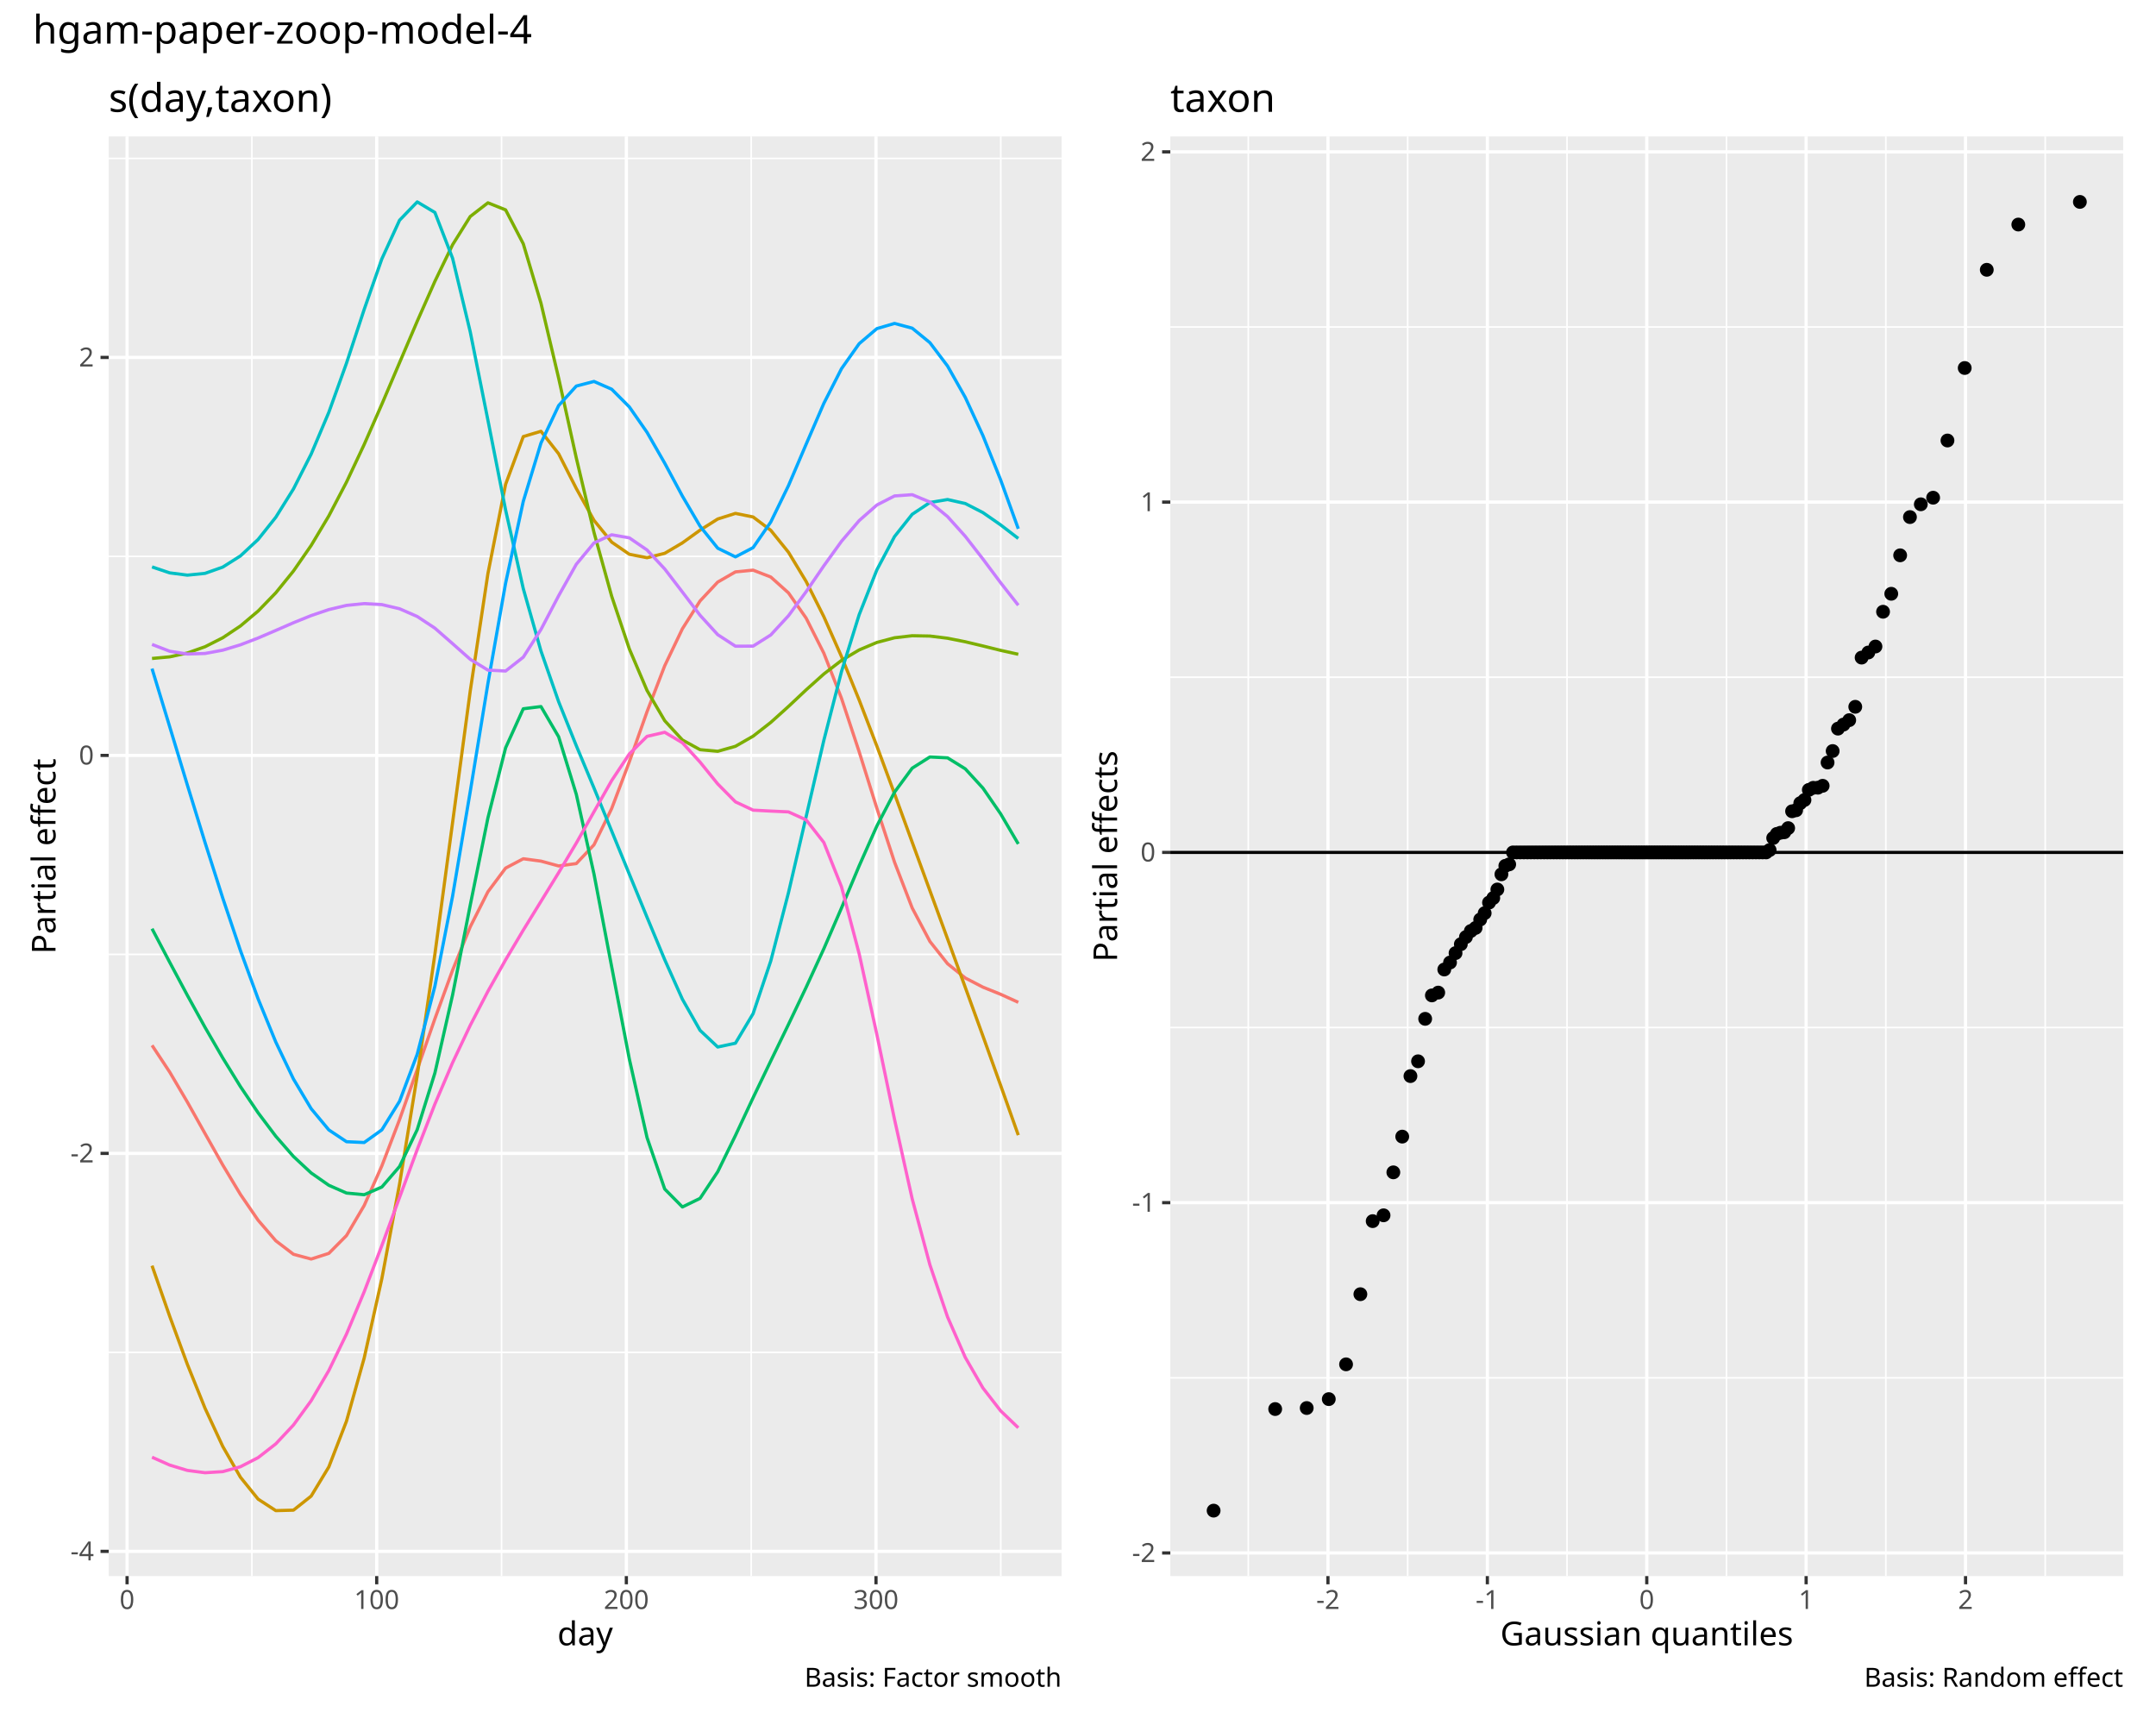
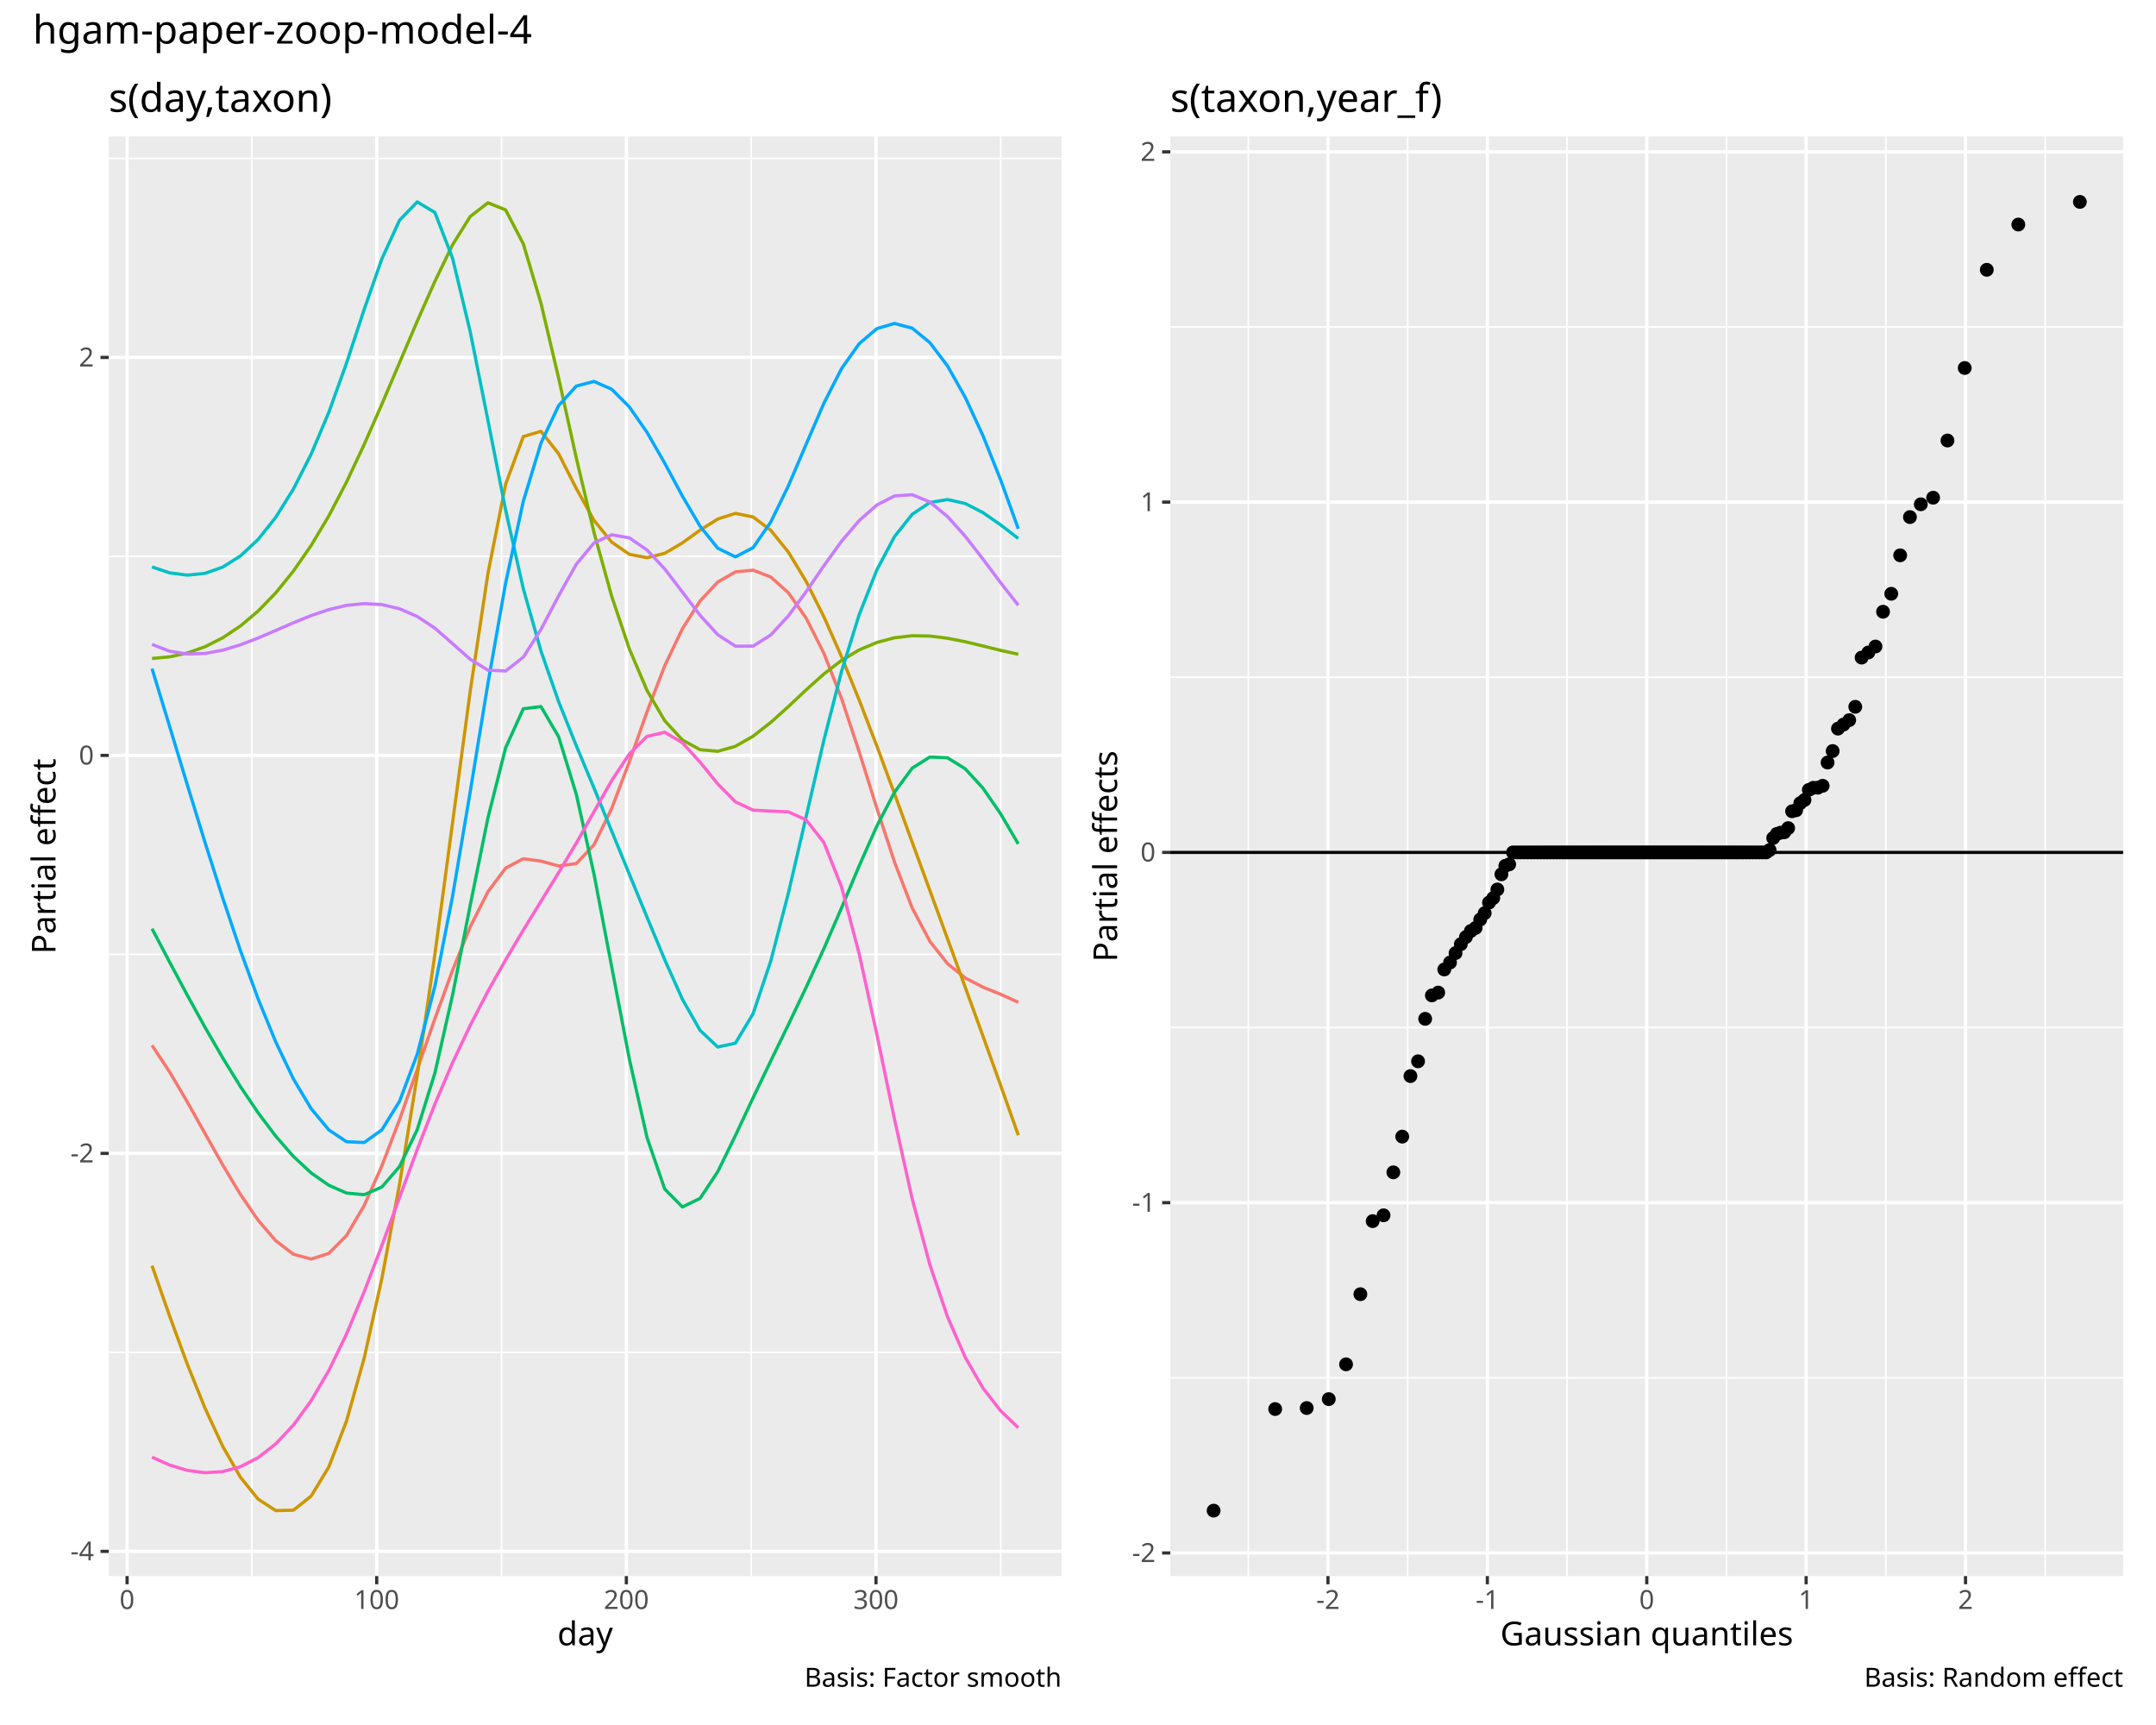
<svg xmlns="http://www.w3.org/2000/svg" class="svglite" data-engine-version="2.0" width="720.00pt" height="576.00pt" viewBox="0 0 720.00 576.00">
  <defs>
    <style type="text/css">
    .svglite line, .svglite polyline, .svglite polygon, .svglite path, .svglite rect, .svglite circle {
      fill: none;
      stroke: #000000;
      stroke-linecap: round;
      stroke-linejoin: round;
      stroke-miterlimit: 10.00;
    }
  </style>
  </defs>
  <rect width="100%" height="100%" style="stroke: none; fill: #FFFFFF;" />
  <defs>
    <clipPath id="cpMC4wMHw3MjAuMDB8MC4wMHw1NzYuMDA=">
      <rect x="0.00" y="0.00" width="720.00" height="576.00" />
    </clipPath>
  </defs>
  <g clip-path="url(#cpMC4wMHw3MjAuMDB8MC4wMHw1NzYuMDA=)">
    <rect x="0.00" y="0.00" width="720.00" height="576.00" style="stroke-width: 1.07; stroke: #FFFFFF; fill: #FFFFFF;" />
  </g>
  <defs>
    <clipPath id="cpMzYuMzF8NzA5LjA0fDQ1LjU3fDUyNi4yNw==">
      <rect x="36.31" y="45.57" width="672.73" height="480.70" />
    </clipPath>
  </defs>
  <g clip-path="url(#cpMzYuMzF8NzA5LjA0fDQ1LjU3fDUyNi4yNw==)">
</g>
  <g clip-path="url(#cpMC4wMHw3MjAuMDB8MC4wMHw1NzYuMDA=)">
</g>
  <defs>
    <clipPath id="cpNS40OHwzNjAuMDB8MjIuNzh8NTcwLjUy">
      <rect x="5.48" y="22.78" width="354.52" height="547.74" />
    </clipPath>
  </defs>
  <g clip-path="url(#cpNS40OHwzNjAuMDB8MjIuNzh8NTcwLjUy)">
    <rect x="5.48" y="22.78" width="354.52" height="547.74" style="stroke-width: 1.07; stroke: #FFFFFF; fill: #FFFFFF;" />
  </g>
  <g clip-path="url(#cpMC4wMHw3MjAuMDB8MC4wMHw1NzYuMDA=)">
</g>
  <defs>
    <clipPath id="cpMzYuMzF8MzU0LjUyfDQ1LjU3fDUyNi4yNw==">
      <rect x="36.31" y="45.57" width="318.21" height="480.70" />
    </clipPath>
  </defs>
  <g clip-path="url(#cpMzYuMzF8MzU0LjUyfDQ1LjU3fDUyNi4yNw==)">
    <rect x="36.31" y="45.57" width="318.21" height="480.70" style="stroke-width: 1.07; stroke: none; fill: #EBEBEB;" />
    <polyline points="36.31,451.57 354.52,451.57 " style="stroke-width: 0.53; stroke: #FFFFFF; stroke-linecap: butt;" />
    <polyline points="36.31,318.68 354.52,318.68 " style="stroke-width: 0.53; stroke: #FFFFFF; stroke-linecap: butt;" />
    <polyline points="36.31,185.79 354.52,185.79 " style="stroke-width: 0.53; stroke: #FFFFFF; stroke-linecap: butt;" />
    <polyline points="36.31,52.90 354.52,52.90 " style="stroke-width: 0.53; stroke: #FFFFFF; stroke-linecap: butt;" />
    <polyline points="84.12,526.27 84.12,45.57 " style="stroke-width: 0.53; stroke: #FFFFFF; stroke-linecap: butt;" />
    <polyline points="167.49,526.27 167.49,45.57 " style="stroke-width: 0.53; stroke: #FFFFFF; stroke-linecap: butt;" />
    <polyline points="250.85,526.27 250.85,45.57 " style="stroke-width: 0.53; stroke: #FFFFFF; stroke-linecap: butt;" />
    <polyline points="334.22,526.27 334.22,45.57 " style="stroke-width: 0.53; stroke: #FFFFFF; stroke-linecap: butt;" />
    <polyline points="36.31,518.02 354.52,518.02 " style="stroke-width: 1.07; stroke: #FFFFFF; stroke-linecap: butt;" />
    <polyline points="36.31,385.13 354.52,385.13 " style="stroke-width: 1.07; stroke: #FFFFFF; stroke-linecap: butt;" />
    <polyline points="36.31,252.24 354.52,252.24 " style="stroke-width: 1.07; stroke: #FFFFFF; stroke-linecap: butt;" />
    <polyline points="36.31,119.35 354.52,119.35 " style="stroke-width: 1.07; stroke: #FFFFFF; stroke-linecap: butt;" />
    <polyline points="42.44,526.27 42.44,45.57 " style="stroke-width: 1.07; stroke: #FFFFFF; stroke-linecap: butt;" />
    <polyline points="125.80,526.27 125.80,45.57 " style="stroke-width: 1.07; stroke: #FFFFFF; stroke-linecap: butt;" />
    <polyline points="209.17,526.27 209.17,45.57 " style="stroke-width: 1.07; stroke: #FFFFFF; stroke-linecap: butt;" />
    <polyline points="292.54,526.27 292.54,45.57 " style="stroke-width: 1.07; stroke: #FFFFFF; stroke-linecap: butt;" />
    <polyline points="50.77,349.05 56.68,357.99 62.58,368.01 68.48,378.53 74.39,389.00 80.29,398.83 86.20,407.45 92.10,414.31 98.00,418.82 103.91,420.41 109.81,418.52 115.71,412.57 121.62,402.54 127.52,389.31 133.43,373.85 139.33,357.15 145.23,340.19 151.14,323.96 157.04,309.48 162.94,297.77 168.85,289.87 174.75,286.75 180.66,287.54 186.56,289.15 192.46,288.36 198.37,282.09 204.27,269.98 210.17,254.36 216.08,237.65 221.98,222.31 227.89,209.95 233.79,200.66 239.69,194.36 245.60,190.96 251.50,190.38 257.40,192.67 263.31,197.97 269.21,206.40 275.12,218.10 281.02,233.19 286.92,251.03 292.83,269.89 298.73,287.89 304.63,303.19 310.54,314.35 316.44,321.80 322.35,326.56 328.25,329.62 334.15,332.00 340.06,334.69 " style="stroke-width: 1.07; stroke: #F8766D; stroke-linecap: butt;" />
    <polyline points="50.77,422.62 56.68,439.55 62.58,455.60 68.48,470.25 74.39,482.98 80.29,493.26 86.20,500.58 92.10,504.42 98.00,504.26 103.91,499.57 109.81,489.83 115.71,474.54 121.62,453.47 127.52,426.96 133.43,395.40 139.33,359.16 145.23,318.65 151.14,274.65 157.04,230.73 162.94,191.53 168.85,161.71 174.75,145.78 180.66,144.01 186.56,151.52 192.46,163.12 198.37,173.76 204.27,181.02 210.17,185.08 216.08,186.23 221.98,184.76 227.89,181.27 233.79,177.02 239.69,173.30 245.60,171.43 251.50,172.62 257.40,177.08 263.31,184.40 269.21,194.16 275.12,205.91 281.02,219.24 286.92,233.75 292.83,249.13 298.73,265.07 304.63,281.24 310.54,297.39 316.44,313.51 322.35,329.68 328.25,345.94 334.15,362.37 340.06,379.04 " style="stroke-width: 1.07; stroke: #CD9600; stroke-linecap: butt;" />
    <polyline points="50.77,219.87 56.68,219.33 62.58,218.04 68.48,215.95 74.39,212.96 80.29,209.02 86.20,204.04 92.10,197.95 98.00,190.67 103.91,182.14 109.81,172.27 115.71,160.99 121.62,148.42 127.52,134.97 133.43,121.10 139.33,107.28 145.23,93.95 151.14,81.73 157.04,72.29 162.94,67.72 168.85,70.08 174.75,81.41 180.66,101.25 186.56,126.27 192.46,152.94 198.37,177.80 204.27,199.09 210.17,216.69 216.08,230.56 221.98,240.65 227.89,247.09 233.79,250.33 239.69,250.87 245.60,249.20 251.50,245.82 257.40,241.22 263.31,235.90 269.21,230.35 275.12,225.06 281.02,220.52 286.92,217.02 292.83,214.52 298.73,212.96 304.63,212.28 310.54,212.39 316.44,213.12 322.35,214.29 328.25,215.70 334.15,217.16 340.06,218.47 " style="stroke-width: 1.07; stroke: #7CAE00; stroke-linecap: butt;" />
    <polyline points="50.77,310.10 56.68,321.33 62.58,332.37 68.48,343.06 74.39,353.26 80.29,362.82 86.20,371.58 92.10,379.41 98.00,386.16 103.91,391.66 109.81,395.78 115.71,398.37 121.62,398.93 127.52,396.36 133.43,389.51 139.33,377.21 145.23,358.30 151.14,332.23 157.04,302.23 162.94,273.12 168.85,249.70 174.75,236.67 180.66,235.93 186.56,246.02 192.46,265.25 198.37,291.88 204.27,322.81 210.17,353.64 216.08,379.86 221.98,397.03 227.89,403.02 233.79,400.15 239.69,391.25 245.60,379.16 251.50,366.54 257.40,354.26 263.31,342.07 269.21,329.68 275.12,316.80 281.02,303.18 286.92,289.12 292.83,275.81 298.73,264.51 304.63,256.50 310.54,252.76 316.44,253.05 322.35,256.72 328.25,263.16 334.15,271.73 340.06,281.80 " style="stroke-width: 1.07; stroke: #00BE67; stroke-linecap: butt;" />
    <polyline points="50.77,189.30 56.68,191.29 62.58,192.05 68.48,191.45 74.39,189.36 80.29,185.63 86.20,180.13 92.10,172.72 98.00,163.27 103.91,151.63 109.81,137.68 115.71,121.28 121.62,103.32 127.52,86.45 133.43,73.54 139.33,67.42 145.23,70.94 151.14,86.24 157.04,110.82 162.94,140.30 168.85,170.31 174.75,196.55 180.66,217.39 186.56,234.31 192.46,249.01 198.37,263.15 204.27,277.49 210.17,291.91 216.08,306.29 221.98,320.45 227.89,333.66 233.79,344.05 239.69,349.61 245.60,348.34 251.50,338.47 257.40,320.88 263.31,298.10 269.21,272.69 275.12,247.22 281.02,224.23 286.92,205.26 292.83,190.28 298.73,179.16 304.63,171.73 310.54,167.79 316.44,166.80 322.35,168.13 328.25,171.16 334.15,175.26 340.06,179.80 " style="stroke-width: 1.07; stroke: #00BFC4; stroke-linecap: butt;" />
    <polyline points="50.77,223.26 56.68,242.68 62.58,262.17 68.48,281.35 74.39,299.88 80.29,317.40 86.20,333.54 92.10,347.96 98.00,360.30 103.91,370.20 109.81,377.29 115.71,381.23 121.62,381.50 127.52,377.27 133.43,367.73 139.33,352.03 145.23,329.33 151.14,299.24 157.04,264.31 162.94,228.23 168.85,194.71 174.75,167.42 180.66,147.94 186.56,135.43 192.46,128.91 198.37,127.37 204.27,129.96 210.17,135.88 216.08,144.37 221.98,154.66 227.89,165.66 233.79,175.71 239.69,183.05 245.60,185.95 251.50,182.86 257.40,174.31 263.31,162.17 269.21,148.34 275.12,134.69 281.02,123.11 286.92,114.76 292.83,109.73 298.73,108.00 304.63,109.58 310.54,114.42 316.44,122.23 322.35,132.69 328.25,145.46 334.15,160.20 340.06,176.57 " style="stroke-width: 1.07; stroke: #00A9FF; stroke-linecap: butt;" />
    <polyline points="50.77,215.18 56.68,217.46 62.58,218.39 68.48,218.20 74.39,217.10 80.29,215.31 86.20,213.04 92.10,210.51 98.00,207.94 103.91,205.55 109.81,203.55 115.71,202.15 121.62,201.55 127.52,201.88 133.43,203.27 139.33,205.85 145.23,209.75 151.14,214.92 157.04,220.15 162.94,223.76 168.85,224.06 174.75,219.44 180.66,210.19 186.56,198.93 192.46,188.41 198.37,181.29 204.27,178.57 210.17,179.60 216.08,183.65 221.98,189.98 227.89,197.69 233.79,205.45 239.69,211.93 245.60,215.77 251.50,215.75 257.40,212.02 263.31,205.61 269.21,197.57 275.12,188.94 281.02,180.75 286.92,173.83 292.83,168.63 298.73,165.60 304.63,165.18 310.54,167.64 316.44,172.50 322.35,179.08 328.25,186.67 334.15,194.57 340.06,202.10 " style="stroke-width: 1.07; stroke: #C77CFF; stroke-linecap: butt;" />
    <polyline points="50.77,486.58 56.68,489.21 62.58,490.99 68.48,491.76 74.39,491.40 80.29,489.76 86.20,486.72 92.10,482.12 98.00,475.83 103.91,467.72 109.81,457.64 115.71,445.47 121.62,431.34 127.52,415.90 133.43,399.85 139.33,383.87 145.23,368.67 151.14,354.84 157.04,342.37 162.94,331.01 168.85,320.50 174.75,310.58 180.66,300.98 186.56,291.40 192.46,281.51 198.37,271.05 204.27,260.64 210.17,251.75 216.08,245.88 221.98,244.52 227.89,248.02 233.79,254.48 239.69,261.77 245.60,267.75 251.50,270.52 257.40,270.83 263.31,271.10 269.21,273.77 275.12,281.31 281.02,296.11 286.92,318.47 292.83,345.44 298.73,373.80 304.63,400.32 310.54,422.34 316.44,439.76 322.35,453.25 328.25,463.47 334.15,471.08 340.06,476.75 " style="stroke-width: 1.07; stroke: #FF61CC; stroke-linecap: butt;" />
  </g>
  <g clip-path="url(#cpMC4wMHw3MjAuMDB8MC4wMHw1NzYuMDA=)">
    <text x="31.38" y="521.04" text-anchor="end" style="font-size: 8.80px; fill: #4D4D4D; font-family: sans;" textLength="7.82px" lengthAdjust="spacingAndGlyphs">-4</text>
    <text x="31.38" y="388.15" text-anchor="end" style="font-size: 8.80px; fill: #4D4D4D; font-family: sans;" textLength="7.82px" lengthAdjust="spacingAndGlyphs">-2</text>
    <text x="31.38" y="255.27" text-anchor="end" style="font-size: 8.80px; fill: #4D4D4D; font-family: sans;" textLength="4.89px" lengthAdjust="spacingAndGlyphs">0</text>
    <text x="31.38" y="122.38" text-anchor="end" style="font-size: 8.80px; fill: #4D4D4D; font-family: sans;" textLength="4.89px" lengthAdjust="spacingAndGlyphs">2</text>
    <polyline points="33.57,518.02 36.31,518.02 " style="stroke-width: 1.07; stroke: #333333; stroke-linecap: butt;" />
    <polyline points="33.57,385.13 36.31,385.13 " style="stroke-width: 1.07; stroke: #333333; stroke-linecap: butt;" />
    <polyline points="33.57,252.24 36.31,252.24 " style="stroke-width: 1.07; stroke: #333333; stroke-linecap: butt;" />
    <polyline points="33.57,119.35 36.31,119.35 " style="stroke-width: 1.07; stroke: #333333; stroke-linecap: butt;" />
    <polyline points="42.44,529.01 42.44,526.27 " style="stroke-width: 1.07; stroke: #333333; stroke-linecap: butt;" />
    <polyline points="125.80,529.01 125.80,526.27 " style="stroke-width: 1.07; stroke: #333333; stroke-linecap: butt;" />
    <polyline points="209.17,529.01 209.17,526.27 " style="stroke-width: 1.07; stroke: #333333; stroke-linecap: butt;" />
    <polyline points="292.54,529.01 292.54,526.27 " style="stroke-width: 1.07; stroke: #333333; stroke-linecap: butt;" />
    <text x="42.44" y="537.26" text-anchor="middle" style="font-size: 8.80px; fill: #4D4D4D; font-family: sans;" textLength="4.89px" lengthAdjust="spacingAndGlyphs">0</text>
    <text x="125.80" y="537.26" text-anchor="middle" style="font-size: 8.80px; fill: #4D4D4D; font-family: sans;" textLength="14.68px" lengthAdjust="spacingAndGlyphs">100</text>
    <text x="209.17" y="537.26" text-anchor="middle" style="font-size: 8.80px; fill: #4D4D4D; font-family: sans;" textLength="14.68px" lengthAdjust="spacingAndGlyphs">200</text>
    <text x="292.54" y="537.26" text-anchor="middle" style="font-size: 8.80px; fill: #4D4D4D; font-family: sans;" textLength="14.68px" lengthAdjust="spacingAndGlyphs">300</text>
    <text x="195.41" y="549.40" text-anchor="middle" style="font-size: 11.00px; font-family: sans;" textLength="17.74px" lengthAdjust="spacingAndGlyphs">day</text>
    <text transform="translate(18.53,285.92) rotate(-90)" text-anchor="middle" style="font-size: 11.00px; font-family: sans;" textLength="61.14px" lengthAdjust="spacingAndGlyphs">Partial effect</text>
    <text x="36.31" y="37.35" style="font-size: 13.20px; font-family: sans;" textLength="72.65px" lengthAdjust="spacingAndGlyphs">s(day,taxon)</text>
    <text x="354.52" y="563.21" text-anchor="end" style="font-size: 8.80px; font-family: sans;" textLength="82.67px" lengthAdjust="spacingAndGlyphs">Basis: Factor smooth</text>
  </g>
  <defs>
    <clipPath id="cpMzYwLjAwfDcxNC41MnwyMi43OHw1NzAuNTI=">
      <rect x="360.00" y="22.78" width="354.52" height="547.74" />
    </clipPath>
  </defs>
  <g clip-path="url(#cpMzYwLjAwfDcxNC41MnwyMi43OHw1NzAuNTI=)">
    <rect x="360.00" y="22.78" width="354.52" height="547.74" style="stroke-width: 1.07; stroke: #FFFFFF; fill: #FFFFFF;" />
  </g>
  <g clip-path="url(#cpMC4wMHw3MjAuMDB8MC4wMHw1NzYuMDA=)">
</g>
  <defs>
    <clipPath id="cpMzkwLjgzfDcwOS4wNHw0NS41N3w1MjYuMjc=">
      <rect x="390.83" y="45.57" width="318.21" height="480.70" />
    </clipPath>
  </defs>
  <g clip-path="url(#cpMzkwLjgzfDcwOS4wNHw0NS41N3w1MjYuMjc=)">
    <rect x="390.83" y="45.57" width="318.21" height="480.70" style="stroke-width: 1.07; stroke: none; fill: #EBEBEB;" />
    <polyline points="390.83,460.07 709.04,460.07 " style="stroke-width: 0.53; stroke: #FFFFFF; stroke-linecap: butt;" />
    <polyline points="390.83,343.11 709.04,343.11 " style="stroke-width: 0.53; stroke: #FFFFFF; stroke-linecap: butt;" />
    <polyline points="390.83,226.14 709.04,226.14 " style="stroke-width: 0.53; stroke: #FFFFFF; stroke-linecap: butt;" />
    <polyline points="390.83,109.18 709.04,109.18 " style="stroke-width: 0.53; stroke: #FFFFFF; stroke-linecap: butt;" />
    <polyline points="416.87,526.27 416.87,45.57 " style="stroke-width: 0.53; stroke: #FFFFFF; stroke-linecap: butt;" />
    <polyline points="470.09,526.27 470.09,45.57 " style="stroke-width: 0.53; stroke: #FFFFFF; stroke-linecap: butt;" />
    <polyline points="523.32,526.27 523.32,45.57 " style="stroke-width: 0.53; stroke: #FFFFFF; stroke-linecap: butt;" />
    <polyline points="576.55,526.27 576.55,45.57 " style="stroke-width: 0.53; stroke: #FFFFFF; stroke-linecap: butt;" />
    <polyline points="629.78,526.27 629.78,45.57 " style="stroke-width: 0.53; stroke: #FFFFFF; stroke-linecap: butt;" />
    <polyline points="683.00,526.27 683.00,45.57 " style="stroke-width: 0.53; stroke: #FFFFFF; stroke-linecap: butt;" />
    <polyline points="390.83,518.55 709.04,518.55 " style="stroke-width: 1.07; stroke: #FFFFFF; stroke-linecap: butt;" />
    <polyline points="390.83,401.59 709.04,401.59 " style="stroke-width: 1.07; stroke: #FFFFFF; stroke-linecap: butt;" />
    <polyline points="390.83,284.63 709.04,284.63 " style="stroke-width: 1.07; stroke: #FFFFFF; stroke-linecap: butt;" />
    <polyline points="390.83,167.66 709.04,167.66 " style="stroke-width: 1.07; stroke: #FFFFFF; stroke-linecap: butt;" />
    <polyline points="390.83,50.70 709.04,50.70 " style="stroke-width: 1.07; stroke: #FFFFFF; stroke-linecap: butt;" />
    <polyline points="443.48,526.27 443.48,45.57 " style="stroke-width: 1.07; stroke: #FFFFFF; stroke-linecap: butt;" />
    <polyline points="496.71,526.27 496.71,45.57 " style="stroke-width: 1.07; stroke: #FFFFFF; stroke-linecap: butt;" />
    <polyline points="549.94,526.27 549.94,45.57 " style="stroke-width: 1.07; stroke: #FFFFFF; stroke-linecap: butt;" />
    <polyline points="603.16,526.27 603.16,45.57 " style="stroke-width: 1.07; stroke: #FFFFFF; stroke-linecap: butt;" />
    <polyline points="656.39,526.27 656.39,45.57 " style="stroke-width: 1.07; stroke: #FFFFFF; stroke-linecap: butt;" />
    <circle cx="405.29" cy="504.42" r="1.95" style="stroke-width: 0.71; fill: #000000;" />
    <circle cx="425.85" cy="470.50" r="1.95" style="stroke-width: 0.71; fill: #000000;" />
    <circle cx="436.38" cy="470.16" r="1.95" style="stroke-width: 0.71; fill: #000000;" />
    <circle cx="443.75" cy="467.18" r="1.95" style="stroke-width: 0.71; fill: #000000;" />
    <circle cx="449.52" cy="455.57" r="1.95" style="stroke-width: 0.71; fill: #000000;" />
    <circle cx="454.30" cy="432.15" r="1.95" style="stroke-width: 0.71; fill: #000000;" />
    <circle cx="458.41" cy="407.75" r="1.95" style="stroke-width: 0.71; fill: #000000;" />
    <circle cx="462.04" cy="405.81" r="1.95" style="stroke-width: 0.71; fill: #000000;" />
    <circle cx="465.31" cy="391.46" r="1.95" style="stroke-width: 0.71; fill: #000000;" />
    <circle cx="468.28" cy="379.53" r="1.95" style="stroke-width: 0.71; fill: #000000;" />
    <circle cx="471.02" cy="359.32" r="1.95" style="stroke-width: 0.71; fill: #000000;" />
    <circle cx="473.56" cy="354.38" r="1.95" style="stroke-width: 0.71; fill: #000000;" />
    <circle cx="475.94" cy="340.20" r="1.95" style="stroke-width: 0.71; fill: #000000;" />
    <circle cx="478.18" cy="332.38" r="1.95" style="stroke-width: 0.71; fill: #000000;" />
    <circle cx="480.30" cy="331.44" r="1.95" style="stroke-width: 0.71; fill: #000000;" />
    <circle cx="482.32" cy="323.73" r="1.95" style="stroke-width: 0.71; fill: #000000;" />
    <circle cx="484.24" cy="321.40" r="1.95" style="stroke-width: 0.71; fill: #000000;" />
    <circle cx="486.08" cy="318.25" r="1.95" style="stroke-width: 0.71; fill: #000000;" />
    <circle cx="487.85" cy="315.28" r="1.95" style="stroke-width: 0.71; fill: #000000;" />
    <circle cx="489.55" cy="312.89" r="1.95" style="stroke-width: 0.71; fill: #000000;" />
    <circle cx="491.19" cy="310.87" r="1.95" style="stroke-width: 0.71; fill: #000000;" />
    <circle cx="492.78" cy="309.84" r="1.95" style="stroke-width: 0.71; fill: #000000;" />
    <circle cx="494.32" cy="307.04" r="1.95" style="stroke-width: 0.71; fill: #000000;" />
    <circle cx="495.81" cy="304.91" r="1.95" style="stroke-width: 0.71; fill: #000000;" />
    <circle cx="497.26" cy="301.39" r="1.95" style="stroke-width: 0.71; fill: #000000;" />
    <circle cx="498.68" cy="299.86" r="1.95" style="stroke-width: 0.71; fill: #000000;" />
    <circle cx="500.05" cy="297.01" r="1.95" style="stroke-width: 0.71; fill: #000000;" />
    <circle cx="501.40" cy="291.94" r="1.95" style="stroke-width: 0.71; fill: #000000;" />
    <circle cx="502.71" cy="289.11" r="1.95" style="stroke-width: 0.71; fill: #000000;" />
    <circle cx="504.00" cy="288.62" r="1.95" style="stroke-width: 0.71; fill: #000000;" />
    <circle cx="505.26" cy="284.63" r="1.95" style="stroke-width: 0.71; fill: #000000;" />
    <circle cx="506.50" cy="284.63" r="1.95" style="stroke-width: 0.71; fill: #000000;" />
    <circle cx="507.71" cy="284.63" r="1.95" style="stroke-width: 0.71; fill: #000000;" />
    <circle cx="508.90" cy="284.63" r="1.95" style="stroke-width: 0.71; fill: #000000;" />
    <circle cx="510.08" cy="284.63" r="1.95" style="stroke-width: 0.71; fill: #000000;" />
    <circle cx="511.23" cy="284.63" r="1.95" style="stroke-width: 0.71; fill: #000000;" />
    <circle cx="512.36" cy="284.63" r="1.95" style="stroke-width: 0.71; fill: #000000;" />
    <circle cx="513.48" cy="284.63" r="1.95" style="stroke-width: 0.71; fill: #000000;" />
    <circle cx="514.58" cy="284.63" r="1.95" style="stroke-width: 0.71; fill: #000000;" />
    <circle cx="515.67" cy="284.63" r="1.95" style="stroke-width: 0.71; fill: #000000;" />
    <circle cx="516.74" cy="284.63" r="1.95" style="stroke-width: 0.71; fill: #000000;" />
    <circle cx="517.80" cy="284.63" r="1.95" style="stroke-width: 0.71; fill: #000000;" />
    <circle cx="518.85" cy="284.63" r="1.95" style="stroke-width: 0.71; fill: #000000;" />
    <circle cx="519.88" cy="284.63" r="1.95" style="stroke-width: 0.71; fill: #000000;" />
    <circle cx="520.91" cy="284.63" r="1.95" style="stroke-width: 0.71; fill: #000000;" />
    <circle cx="521.92" cy="284.63" r="1.95" style="stroke-width: 0.71; fill: #000000;" />
    <circle cx="522.93" cy="284.63" r="1.95" style="stroke-width: 0.71; fill: #000000;" />
    <circle cx="523.92" cy="284.63" r="1.95" style="stroke-width: 0.71; fill: #000000;" />
    <circle cx="524.90" cy="284.63" r="1.95" style="stroke-width: 0.71; fill: #000000;" />
    <circle cx="525.88" cy="284.63" r="1.95" style="stroke-width: 0.71; fill: #000000;" />
    <circle cx="526.85" cy="284.63" r="1.95" style="stroke-width: 0.71; fill: #000000;" />
    <circle cx="527.81" cy="284.63" r="1.95" style="stroke-width: 0.71; fill: #000000;" />
    <circle cx="528.76" cy="284.63" r="1.95" style="stroke-width: 0.71; fill: #000000;" />
    <circle cx="529.71" cy="284.63" r="1.95" style="stroke-width: 0.71; fill: #000000;" />
    <circle cx="530.65" cy="284.63" r="1.95" style="stroke-width: 0.71; fill: #000000;" />
    <circle cx="531.58" cy="284.63" r="1.95" style="stroke-width: 0.71; fill: #000000;" />
    <circle cx="532.51" cy="284.63" r="1.95" style="stroke-width: 0.71; fill: #000000;" />
    <circle cx="533.44" cy="284.63" r="1.95" style="stroke-width: 0.71; fill: #000000;" />
    <circle cx="534.35" cy="284.63" r="1.95" style="stroke-width: 0.71; fill: #000000;" />
    <circle cx="535.27" cy="284.63" r="1.95" style="stroke-width: 0.71; fill: #000000;" />
    <circle cx="536.18" cy="284.63" r="1.95" style="stroke-width: 0.71; fill: #000000;" />
    <circle cx="537.08" cy="284.63" r="1.95" style="stroke-width: 0.71; fill: #000000;" />
    <circle cx="537.99" cy="284.63" r="1.95" style="stroke-width: 0.71; fill: #000000;" />
    <circle cx="538.88" cy="284.63" r="1.95" style="stroke-width: 0.71; fill: #000000;" />
    <circle cx="539.78" cy="284.63" r="1.95" style="stroke-width: 0.71; fill: #000000;" />
    <circle cx="540.67" cy="284.63" r="1.95" style="stroke-width: 0.71; fill: #000000;" />
    <circle cx="541.56" cy="284.63" r="1.95" style="stroke-width: 0.71; fill: #000000;" />
    <circle cx="542.45" cy="284.63" r="1.95" style="stroke-width: 0.71; fill: #000000;" />
    <circle cx="543.34" cy="284.63" r="1.95" style="stroke-width: 0.71; fill: #000000;" />
    <circle cx="544.22" cy="284.63" r="1.95" style="stroke-width: 0.71; fill: #000000;" />
    <circle cx="545.10" cy="284.63" r="1.95" style="stroke-width: 0.71; fill: #000000;" />
    <circle cx="545.98" cy="284.63" r="1.95" style="stroke-width: 0.71; fill: #000000;" />
    <circle cx="546.86" cy="284.63" r="1.95" style="stroke-width: 0.71; fill: #000000;" />
    <circle cx="547.74" cy="284.63" r="1.95" style="stroke-width: 0.71; fill: #000000;" />
    <circle cx="548.62" cy="284.63" r="1.95" style="stroke-width: 0.71; fill: #000000;" />
    <circle cx="549.50" cy="284.63" r="1.95" style="stroke-width: 0.71; fill: #000000;" />
    <circle cx="550.37" cy="284.63" r="1.95" style="stroke-width: 0.71; fill: #000000;" />
    <circle cx="551.25" cy="284.63" r="1.95" style="stroke-width: 0.71; fill: #000000;" />
    <circle cx="552.13" cy="284.63" r="1.95" style="stroke-width: 0.71; fill: #000000;" />
    <circle cx="553.01" cy="284.63" r="1.95" style="stroke-width: 0.71; fill: #000000;" />
    <circle cx="553.89" cy="284.63" r="1.95" style="stroke-width: 0.71; fill: #000000;" />
    <circle cx="554.77" cy="284.63" r="1.95" style="stroke-width: 0.71; fill: #000000;" />
    <circle cx="555.65" cy="284.63" r="1.95" style="stroke-width: 0.71; fill: #000000;" />
    <circle cx="556.54" cy="284.63" r="1.95" style="stroke-width: 0.71; fill: #000000;" />
    <circle cx="557.42" cy="284.63" r="1.95" style="stroke-width: 0.71; fill: #000000;" />
    <circle cx="558.31" cy="284.63" r="1.95" style="stroke-width: 0.71; fill: #000000;" />
    <circle cx="559.20" cy="284.63" r="1.95" style="stroke-width: 0.71; fill: #000000;" />
    <circle cx="560.09" cy="284.63" r="1.95" style="stroke-width: 0.71; fill: #000000;" />
    <circle cx="560.99" cy="284.63" r="1.95" style="stroke-width: 0.71; fill: #000000;" />
    <circle cx="561.88" cy="284.63" r="1.95" style="stroke-width: 0.71; fill: #000000;" />
    <circle cx="562.79" cy="284.63" r="1.95" style="stroke-width: 0.71; fill: #000000;" />
    <circle cx="563.69" cy="284.63" r="1.95" style="stroke-width: 0.71; fill: #000000;" />
    <circle cx="564.60" cy="284.63" r="1.95" style="stroke-width: 0.71; fill: #000000;" />
    <circle cx="565.52" cy="284.63" r="1.95" style="stroke-width: 0.71; fill: #000000;" />
    <circle cx="566.43" cy="284.63" r="1.95" style="stroke-width: 0.71; fill: #000000;" />
    <circle cx="567.36" cy="284.63" r="1.95" style="stroke-width: 0.71; fill: #000000;" />
    <circle cx="568.29" cy="284.63" r="1.95" style="stroke-width: 0.71; fill: #000000;" />
    <circle cx="569.22" cy="284.63" r="1.95" style="stroke-width: 0.71; fill: #000000;" />
    <circle cx="570.16" cy="284.63" r="1.95" style="stroke-width: 0.71; fill: #000000;" />
    <circle cx="571.11" cy="284.63" r="1.95" style="stroke-width: 0.71; fill: #000000;" />
    <circle cx="572.06" cy="284.63" r="1.95" style="stroke-width: 0.71; fill: #000000;" />
    <circle cx="573.02" cy="284.63" r="1.95" style="stroke-width: 0.71; fill: #000000;" />
    <circle cx="573.99" cy="284.63" r="1.95" style="stroke-width: 0.71; fill: #000000;" />
    <circle cx="574.97" cy="284.63" r="1.95" style="stroke-width: 0.71; fill: #000000;" />
    <circle cx="575.95" cy="284.63" r="1.95" style="stroke-width: 0.71; fill: #000000;" />
    <circle cx="576.95" cy="284.63" r="1.95" style="stroke-width: 0.71; fill: #000000;" />
    <circle cx="577.95" cy="284.63" r="1.95" style="stroke-width: 0.71; fill: #000000;" />
    <circle cx="578.96" cy="284.63" r="1.95" style="stroke-width: 0.71; fill: #000000;" />
    <circle cx="579.99" cy="284.63" r="1.95" style="stroke-width: 0.71; fill: #000000;" />
    <circle cx="581.02" cy="284.63" r="1.95" style="stroke-width: 0.71; fill: #000000;" />
    <circle cx="582.07" cy="284.63" r="1.95" style="stroke-width: 0.71; fill: #000000;" />
    <circle cx="583.13" cy="284.63" r="1.95" style="stroke-width: 0.71; fill: #000000;" />
    <circle cx="584.20" cy="284.63" r="1.95" style="stroke-width: 0.71; fill: #000000;" />
    <circle cx="585.29" cy="284.63" r="1.95" style="stroke-width: 0.71; fill: #000000;" />
    <circle cx="586.39" cy="284.63" r="1.95" style="stroke-width: 0.71; fill: #000000;" />
    <circle cx="587.51" cy="284.63" r="1.95" style="stroke-width: 0.71; fill: #000000;" />
    <circle cx="588.64" cy="284.63" r="1.95" style="stroke-width: 0.71; fill: #000000;" />
    <circle cx="589.79" cy="284.63" r="1.95" style="stroke-width: 0.71; fill: #000000;" />
    <circle cx="590.97" cy="283.84" r="1.95" style="stroke-width: 0.71; fill: #000000;" />
    <circle cx="592.16" cy="279.83" r="1.95" style="stroke-width: 0.71; fill: #000000;" />
    <circle cx="593.37" cy="278.45" r="1.95" style="stroke-width: 0.71; fill: #000000;" />
    <circle cx="594.61" cy="278.06" r="1.95" style="stroke-width: 0.71; fill: #000000;" />
    <circle cx="595.87" cy="277.90" r="1.95" style="stroke-width: 0.71; fill: #000000;" />
    <circle cx="597.16" cy="276.52" r="1.95" style="stroke-width: 0.71; fill: #000000;" />
    <circle cx="598.47" cy="270.89" r="1.95" style="stroke-width: 0.71; fill: #000000;" />
    <circle cx="599.82" cy="270.55" r="1.95" style="stroke-width: 0.71; fill: #000000;" />
    <circle cx="601.20" cy="268.19" r="1.95" style="stroke-width: 0.71; fill: #000000;" />
    <circle cx="602.61" cy="267.13" r="1.95" style="stroke-width: 0.71; fill: #000000;" />
    <circle cx="604.06" cy="263.75" r="1.95" style="stroke-width: 0.71; fill: #000000;" />
    <circle cx="605.55" cy="263.06" r="1.95" style="stroke-width: 0.71; fill: #000000;" />
    <circle cx="607.09" cy="263.02" r="1.95" style="stroke-width: 0.71; fill: #000000;" />
    <circle cx="608.68" cy="262.39" r="1.95" style="stroke-width: 0.71; fill: #000000;" />
    <circle cx="610.32" cy="254.62" r="1.95" style="stroke-width: 0.71; fill: #000000;" />
    <circle cx="612.02" cy="250.78" r="1.95" style="stroke-width: 0.71; fill: #000000;" />
    <circle cx="613.79" cy="243.30" r="1.95" style="stroke-width: 0.71; fill: #000000;" />
    <circle cx="615.63" cy="241.95" r="1.95" style="stroke-width: 0.71; fill: #000000;" />
    <circle cx="617.55" cy="240.47" r="1.95" style="stroke-width: 0.71; fill: #000000;" />
    <circle cx="619.57" cy="236.01" r="1.95" style="stroke-width: 0.71; fill: #000000;" />
    <circle cx="621.69" cy="219.58" r="1.95" style="stroke-width: 0.71; fill: #000000;" />
    <circle cx="623.93" cy="217.88" r="1.95" style="stroke-width: 0.71; fill: #000000;" />
    <circle cx="626.31" cy="215.88" r="1.95" style="stroke-width: 0.71; fill: #000000;" />
    <circle cx="628.85" cy="204.27" r="1.95" style="stroke-width: 0.71; fill: #000000;" />
    <circle cx="631.59" cy="198.27" r="1.95" style="stroke-width: 0.71; fill: #000000;" />
    <circle cx="634.56" cy="185.43" r="1.95" style="stroke-width: 0.71; fill: #000000;" />
    <circle cx="637.83" cy="172.66" r="1.95" style="stroke-width: 0.71; fill: #000000;" />
    <circle cx="641.46" cy="168.39" r="1.95" style="stroke-width: 0.71; fill: #000000;" />
    <circle cx="645.57" cy="166.19" r="1.95" style="stroke-width: 0.71; fill: #000000;" />
    <circle cx="650.36" cy="147.09" r="1.95" style="stroke-width: 0.71; fill: #000000;" />
    <circle cx="656.12" cy="122.88" r="1.95" style="stroke-width: 0.71; fill: #000000;" />
    <circle cx="663.49" cy="90.09" r="1.95" style="stroke-width: 0.71; fill: #000000;" />
    <circle cx="674.02" cy="74.98" r="1.95" style="stroke-width: 0.71; fill: #000000;" />
    <circle cx="694.58" cy="67.42" r="1.95" style="stroke-width: 0.71; fill: #000000;" />
    <line x1="72.62" y1="284.63" x2="1027.25" y2="284.63" style="stroke-width: 1.07; stroke-linecap: butt;" />
  </g>
  <g clip-path="url(#cpMC4wMHw3MjAuMDB8MC4wMHw1NzYuMDA=)">
    <text x="385.90" y="521.58" text-anchor="end" style="font-size: 8.80px; fill: #4D4D4D; font-family: sans;" textLength="7.82px" lengthAdjust="spacingAndGlyphs">-2</text>
    <text x="385.90" y="404.62" text-anchor="end" style="font-size: 8.80px; fill: #4D4D4D; font-family: sans;" textLength="7.82px" lengthAdjust="spacingAndGlyphs">-1</text>
    <text x="385.90" y="287.65" text-anchor="end" style="font-size: 8.80px; fill: #4D4D4D; font-family: sans;" textLength="4.89px" lengthAdjust="spacingAndGlyphs">0</text>
    <text x="385.90" y="170.69" text-anchor="end" style="font-size: 8.80px; fill: #4D4D4D; font-family: sans;" textLength="4.89px" lengthAdjust="spacingAndGlyphs">1</text>
    <text x="385.90" y="53.73" text-anchor="end" style="font-size: 8.80px; fill: #4D4D4D; font-family: sans;" textLength="4.89px" lengthAdjust="spacingAndGlyphs">2</text>
    <polyline points="388.09,518.55 390.83,518.55 " style="stroke-width: 1.07; stroke: #333333; stroke-linecap: butt;" />
    <polyline points="388.09,401.59 390.83,401.59 " style="stroke-width: 1.07; stroke: #333333; stroke-linecap: butt;" />
    <polyline points="388.09,284.63 390.83,284.63 " style="stroke-width: 1.07; stroke: #333333; stroke-linecap: butt;" />
    <polyline points="388.09,167.66 390.83,167.66 " style="stroke-width: 1.07; stroke: #333333; stroke-linecap: butt;" />
    <polyline points="388.09,50.70 390.83,50.70 " style="stroke-width: 1.07; stroke: #333333; stroke-linecap: butt;" />
    <polyline points="443.48,529.01 443.48,526.27 " style="stroke-width: 1.07; stroke: #333333; stroke-linecap: butt;" />
    <polyline points="496.71,529.01 496.71,526.27 " style="stroke-width: 1.07; stroke: #333333; stroke-linecap: butt;" />
    <polyline points="549.94,529.01 549.94,526.27 " style="stroke-width: 1.07; stroke: #333333; stroke-linecap: butt;" />
    <polyline points="603.16,529.01 603.16,526.27 " style="stroke-width: 1.07; stroke: #333333; stroke-linecap: butt;" />
    <polyline points="656.39,529.01 656.39,526.27 " style="stroke-width: 1.07; stroke: #333333; stroke-linecap: butt;" />
    <text x="443.48" y="537.26" text-anchor="middle" style="font-size: 8.80px; fill: #4D4D4D; font-family: sans;" textLength="7.82px" lengthAdjust="spacingAndGlyphs">-2</text>
    <text x="496.71" y="537.26" text-anchor="middle" style="font-size: 8.80px; fill: #4D4D4D; font-family: sans;" textLength="7.82px" lengthAdjust="spacingAndGlyphs">-1</text>
    <text x="549.94" y="537.26" text-anchor="middle" style="font-size: 8.80px; fill: #4D4D4D; font-family: sans;" textLength="4.89px" lengthAdjust="spacingAndGlyphs">0</text>
    <text x="603.16" y="537.26" text-anchor="middle" style="font-size: 8.80px; fill: #4D4D4D; font-family: sans;" textLength="4.89px" lengthAdjust="spacingAndGlyphs">1</text>
    <text x="656.39" y="537.26" text-anchor="middle" style="font-size: 8.80px; fill: #4D4D4D; font-family: sans;" textLength="4.89px" lengthAdjust="spacingAndGlyphs">2</text>
    <text x="549.94" y="549.40" text-anchor="middle" style="font-size: 11.00px; font-family: sans;" textLength="93.57px" lengthAdjust="spacingAndGlyphs">Gaussian quantiles</text>
    <text transform="translate(373.05,285.92) rotate(-90)" text-anchor="middle" style="font-size: 11.00px; font-family: sans;" textLength="66.65px" lengthAdjust="spacingAndGlyphs">Partial effects</text>
-     <text x="390.83" y="37.35" style="font-size: 13.20px; font-family: sans;" textLength="32.30px" lengthAdjust="spacingAndGlyphs">taxon</text>
+     <text x="390.83" y="37.35" style="font-size: 13.20px; font-family: sans;" textLength="88.05px" lengthAdjust="spacingAndGlyphs">s(taxon,year_f)</text>
    <text x="709.04" y="563.21" text-anchor="end" style="font-size: 8.80px; font-family: sans;" textLength="83.66px" lengthAdjust="spacingAndGlyphs">Basis: Random effect</text>
    <text x="10.96" y="14.56" style="font-size: 13.20px; font-family: sans;" textLength="156.30px" lengthAdjust="spacingAndGlyphs">hgam-paper-zoop-model-4</text>
  </g>
</svg>
